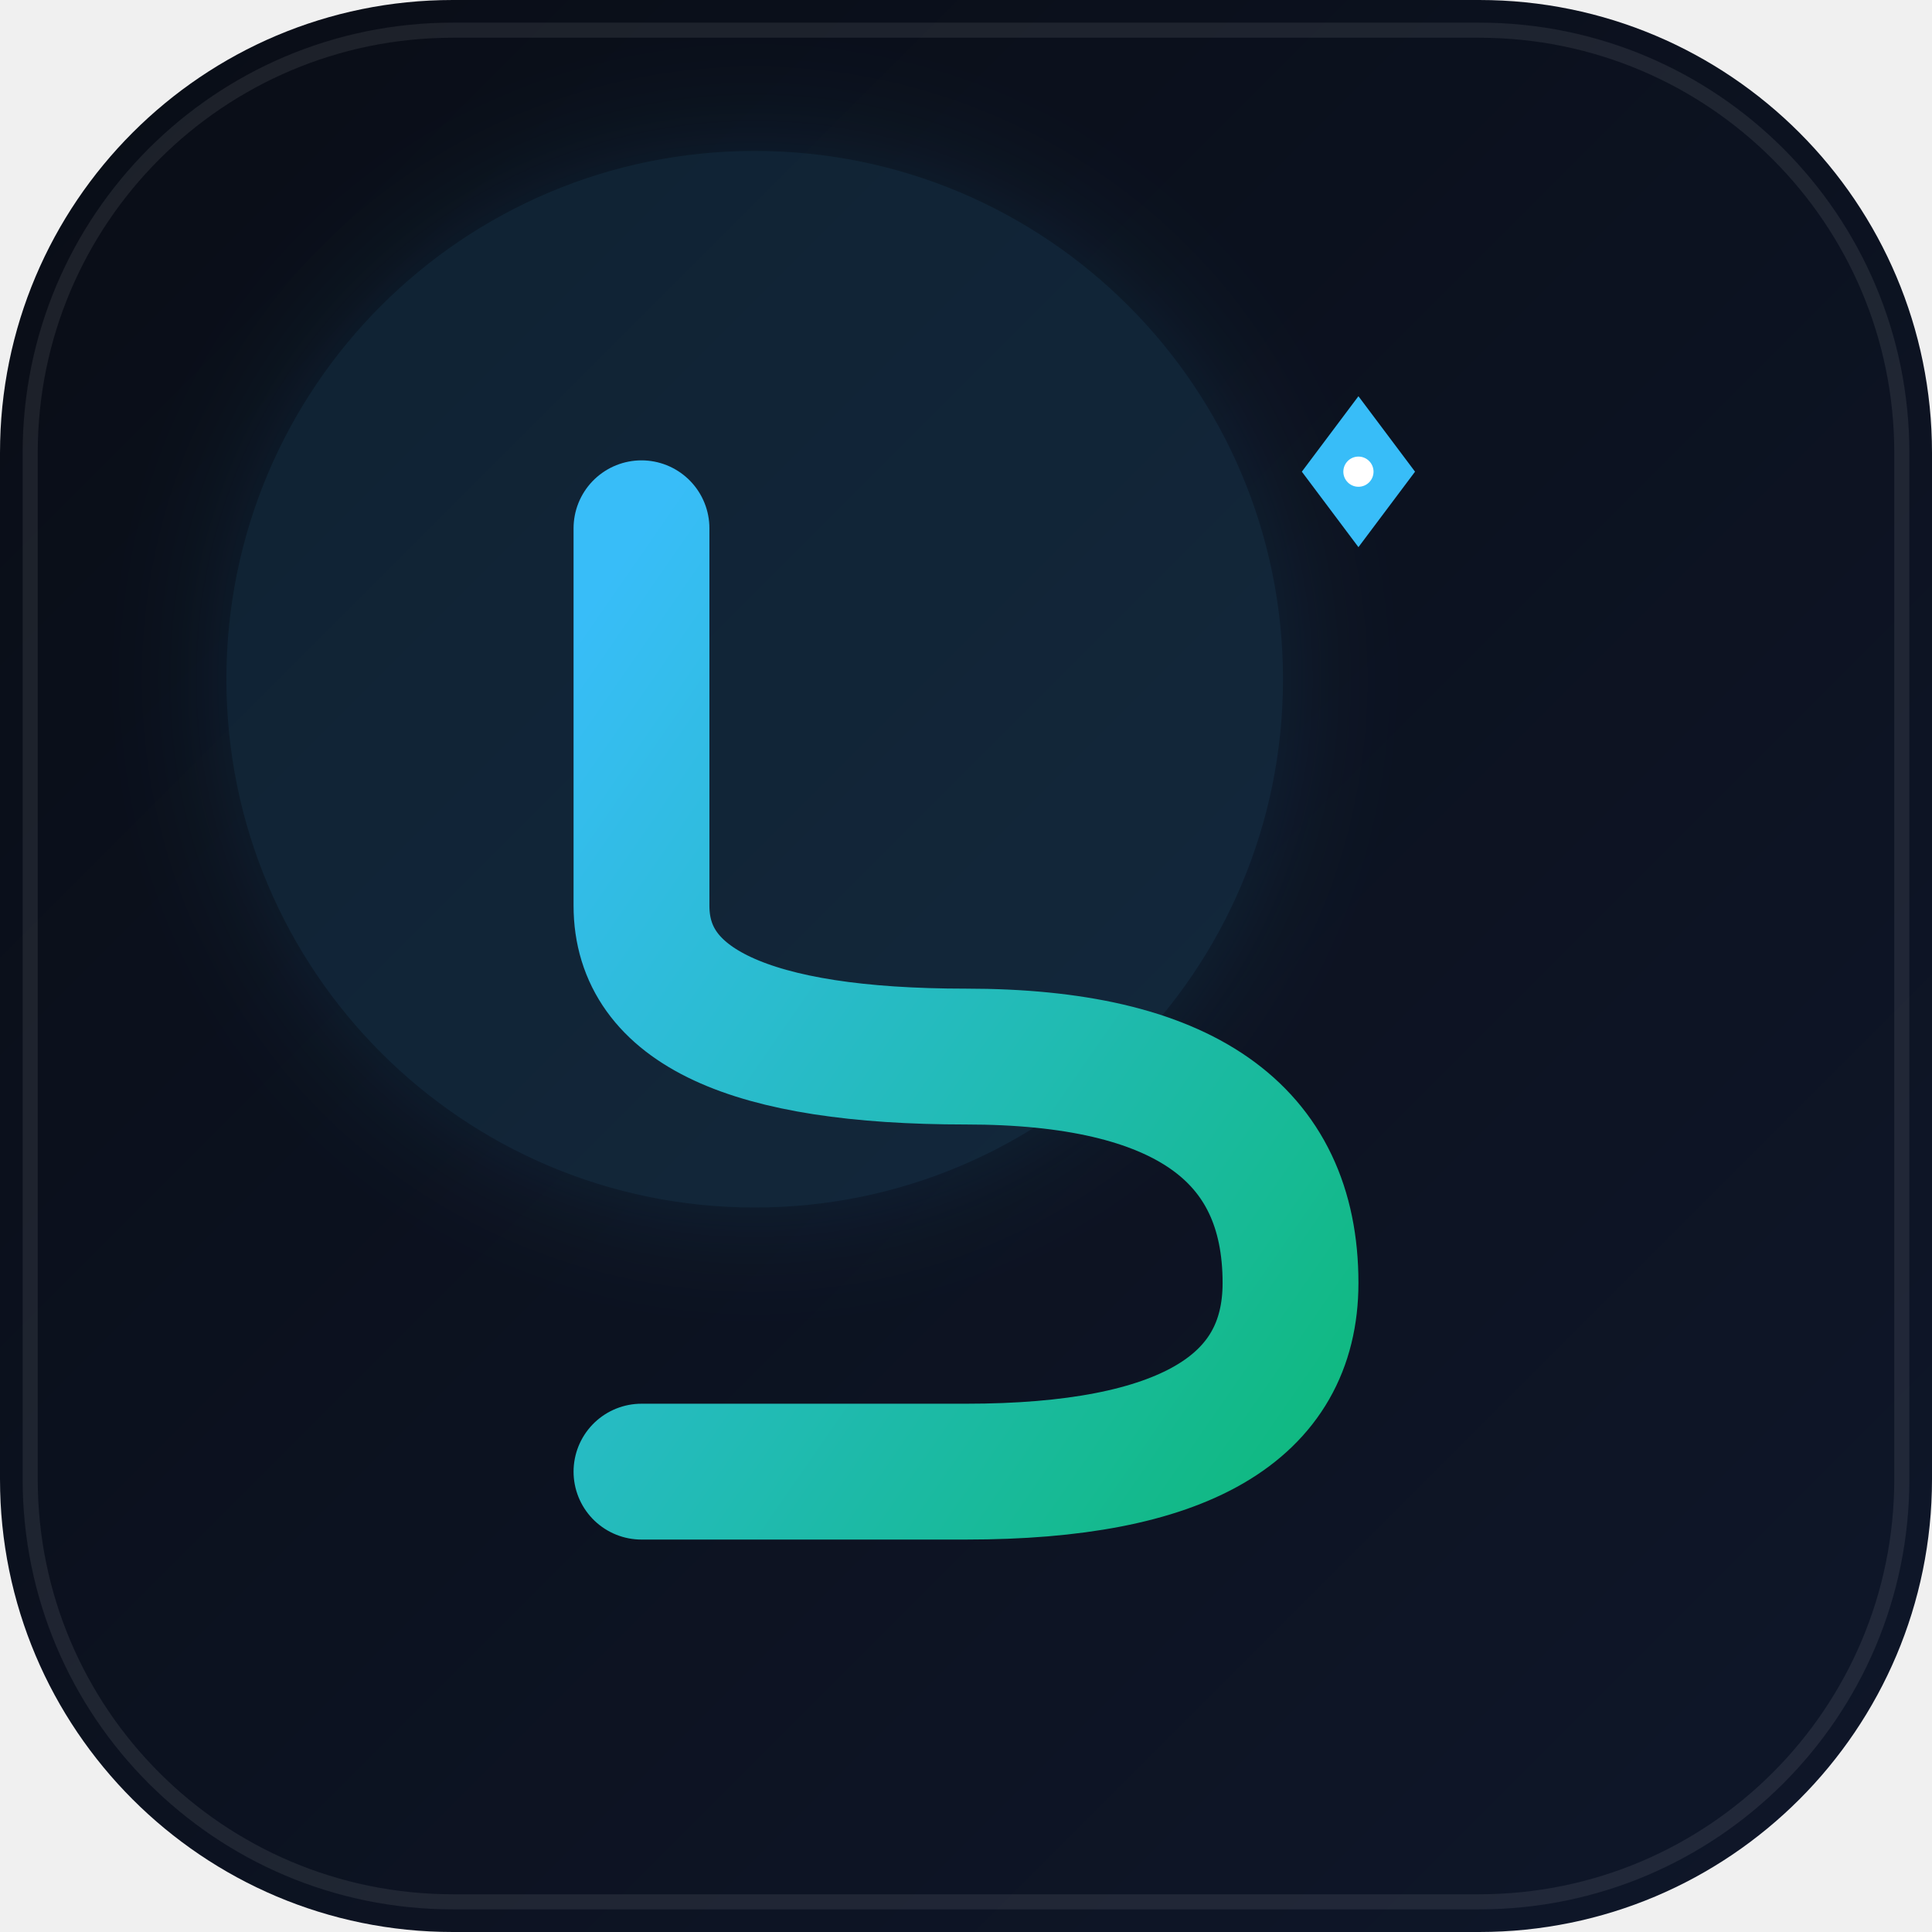
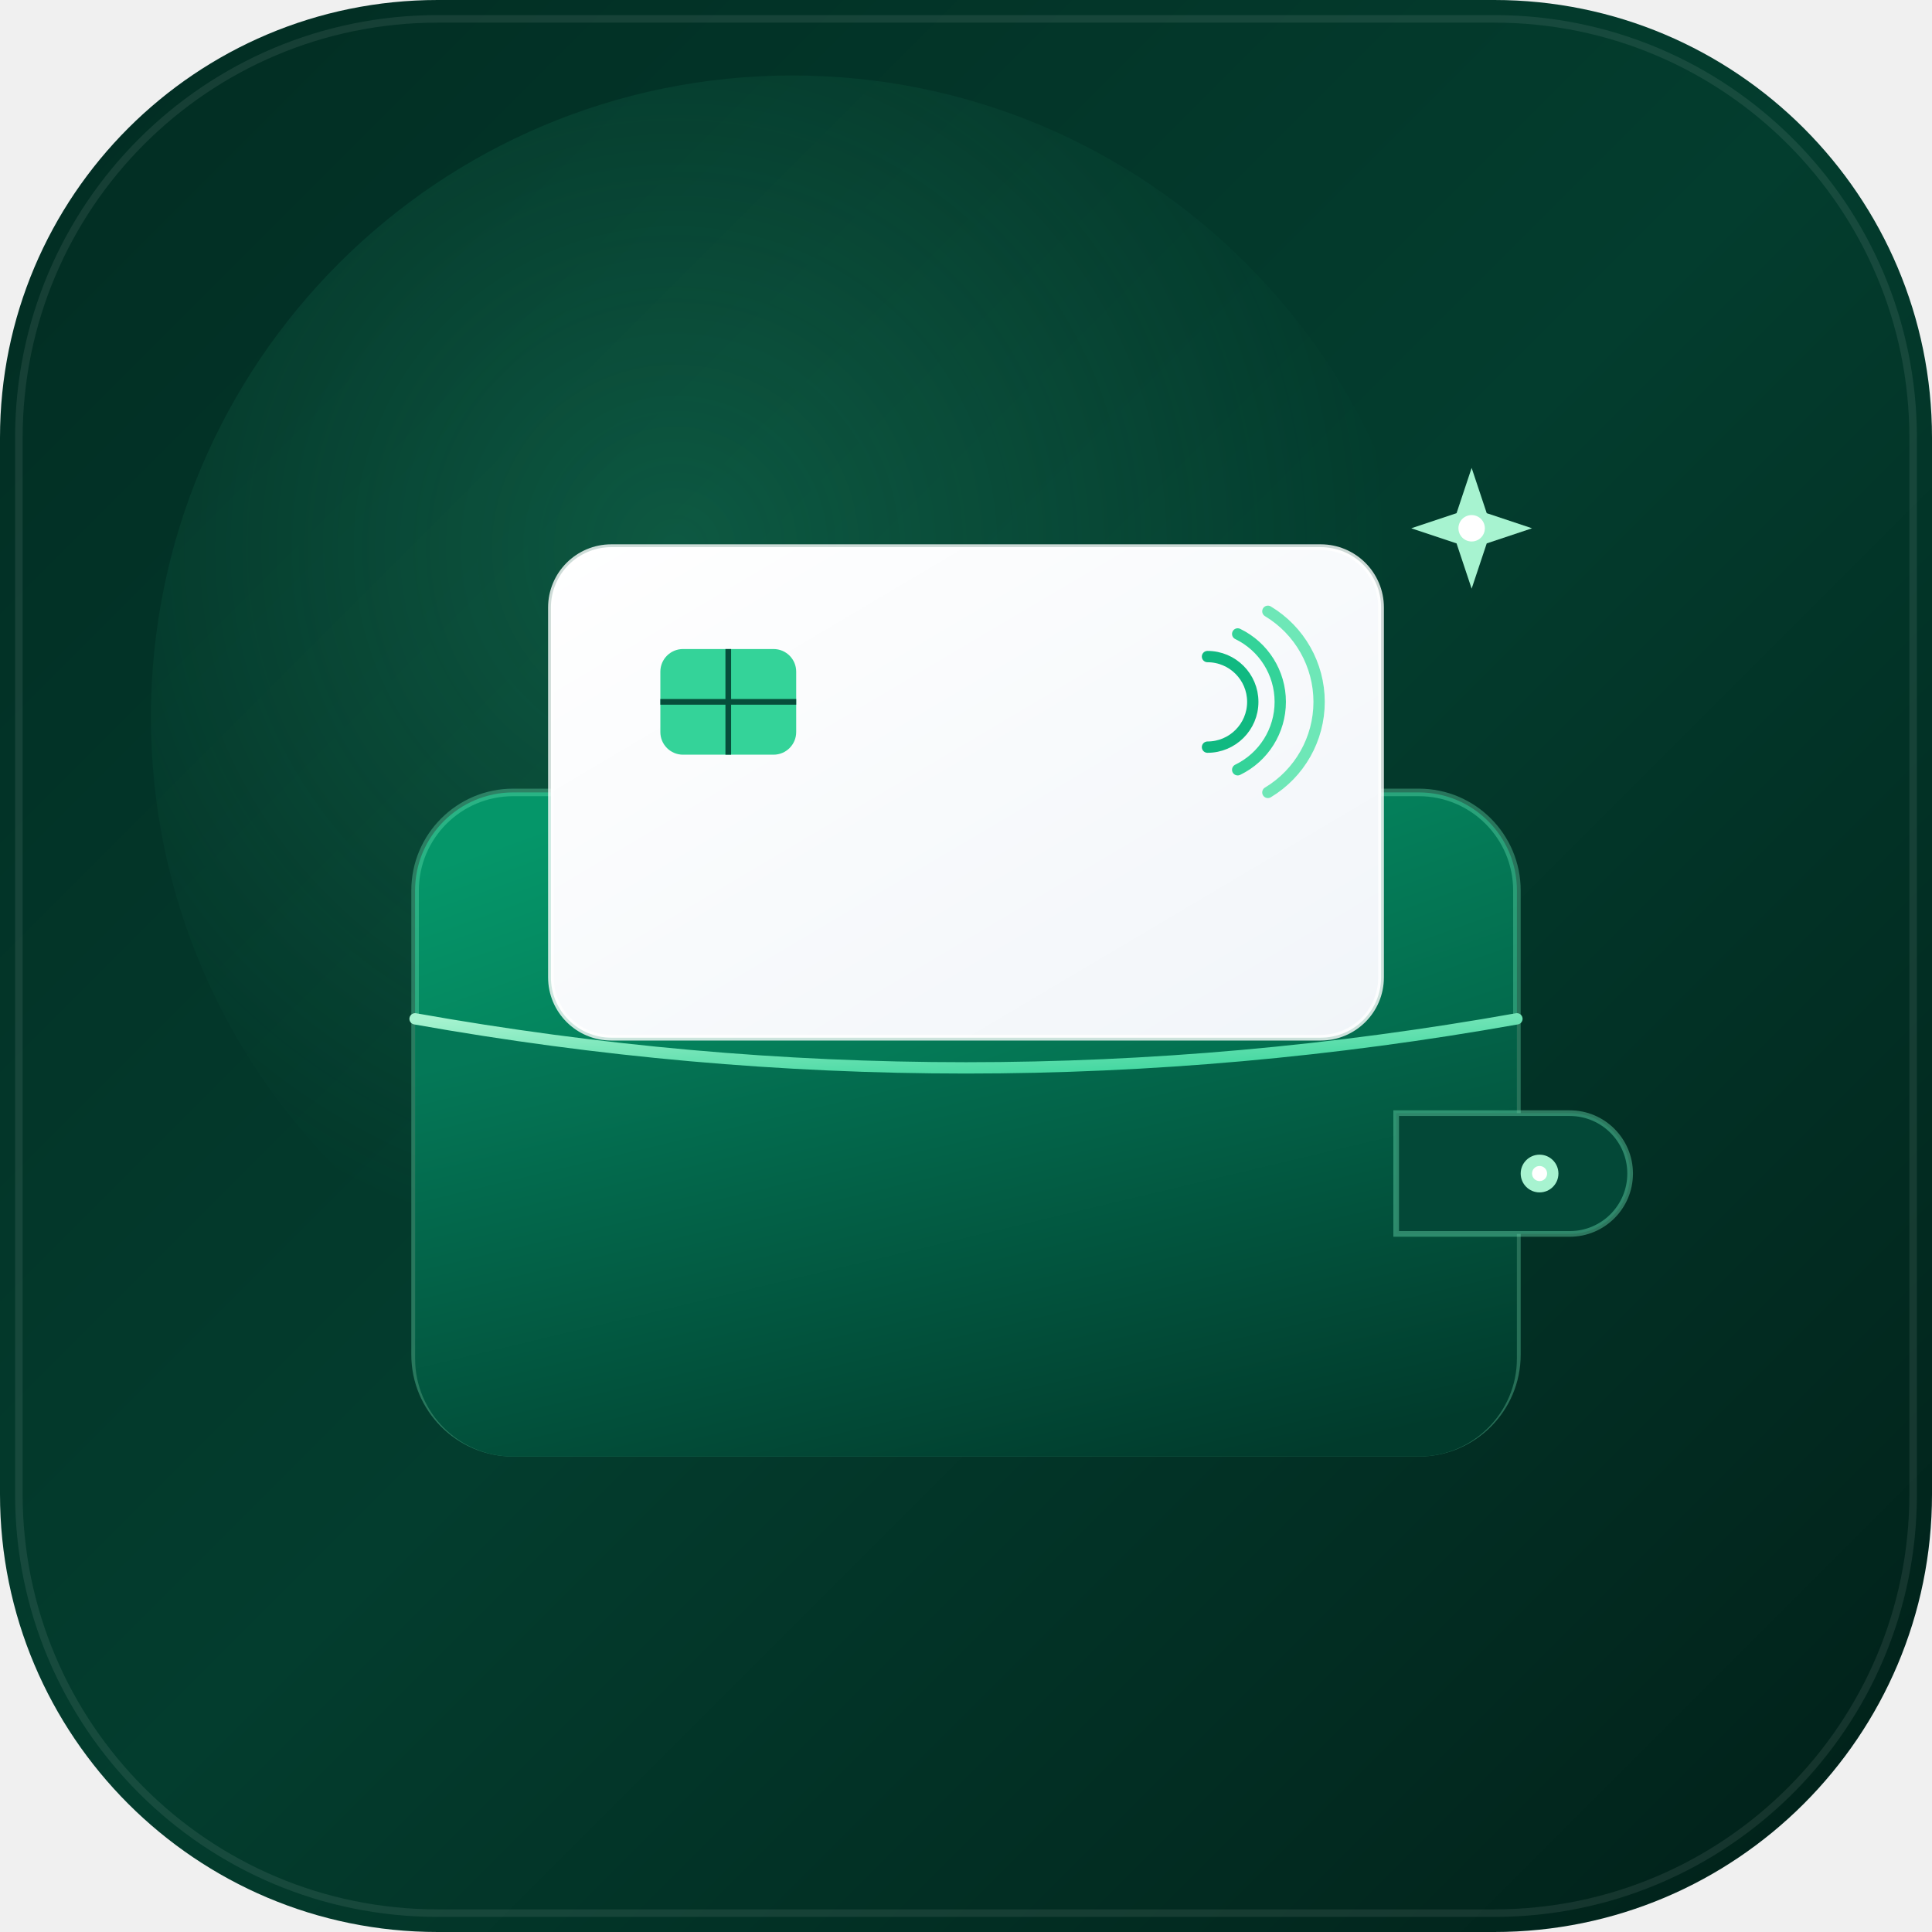
<svg xmlns="http://www.w3.org/2000/svg" viewBox="0 0 512 512">
  <defs>
    <linearGradient id="bgGrad" x1="0%" y1="0%" x2="100%" y2="100%">
-       <stop offset="0%" stop-color="#090d16" />
-       <stop offset="100%" stop-color="#0f172a" />
+       <stop offset="0%" stop-color="#022c22" />
+       <stop offset="50%" stop-color="#033d2e" />
+       <stop offset="100%" stop-color="#011f18" />
+     </linearGradient>
+     <linearGradient id="walletGrad" x1="20%" y1="0%" x2="80%" y2="100%">
+       <stop offset="0%" stop-color="#059669" />
+       <stop offset="100%" stop-color="#024e3a" />
+     </linearGradient>
+     <linearGradient id="pocketGrad" x1="20%" y1="0%" x2="80%" y2="100%">
+       <stop offset="0%" stop-color="#047857" />
+       <stop offset="100%" stop-color="#013b2c" />
+     </linearGradient>
+     <linearGradient id="cardGrad" x1="0%" y1="0%" x2="100%" y2="100%">
+       <stop offset="0%" stop-color="#ffffff" />
+       <stop offset="100%" stop-color="#f1f5f9" />
+     </linearGradient>
+     <linearGradient id="mintAccent" x1="0%" y1="0%" x2="100%" y2="100%">
+       <stop offset="0%" stop-color="#a7f3d0" />
+       <stop offset="100%" stop-color="#34d399" />
    </linearGradient>
    <linearGradient id="brandGrad" x1="0%" y1="0%" x2="100%" y2="100%">
-       <stop offset="0%" stop-color="#38bdf8" />
-       <stop offset="100%" stop-color="#10b981" />
+       <stop offset="0%" stop-color="#34d399" />
+       <stop offset="100%" stop-color="#059669" />
    </linearGradient>
-     <filter id="glow" x="-20%" y="-20%" width="140%" height="140%">
-       <feGaussianBlur stdDeviation="16" result="blur" />
-       <feComposite in="SourceGraphic" in2="blur" operator="over" />
-     </filter>
+     <radialGradient id="glowMint" cx="41%" cy="37%" r="55%">
+       <stop offset="0%" stop-color="#34d399" stop-opacity="0.22" />
+       <stop offset="100%" stop-color="#34d399" stop-opacity="0" />
+     </radialGradient>
  </defs>
-   <rect width="512" height="512" rx="120" fill="url(#bgGrad)" />
-   <rect x="8" y="8" width="496" height="496" rx="112" fill="none" stroke="rgba(255,255,255,0.08)" stroke-width="4" />
-   <circle cx="200" cy="180" r="140" fill="#38bdf8" opacity="0.12" filter="url(#glow)" />
-   <g fill="none" stroke="url(#brandGrad)" stroke-width="36" stroke-linecap="round" stroke-linejoin="round">
-     <line x1="160" y1="140" x2="352" y2="140" />
-     <line x1="160" y1="200" x2="310" y2="200" />
-     <path d="M 170 140 L 170 240 Q 170 280 256 280 Q 342 280 342 340 Q 342 390 256 390 L 170 390" />
+   <rect width="512" height="512" rx="116" fill="url(#bgGrad)" />
+   <rect x="5" y="5" width="502" height="502" rx="111" fill="none" stroke="rgba(255,255,255,0.08)" stroke-width="2" />
+   <circle cx="210" cy="190" r="170" fill="url(#glowMint)" />
+   <rect x="110" y="210" width="292" height="175" rx="26" fill="url(#walletGrad)" />
+   <rect x="110" y="210" width="292" height="175" rx="26" fill="none" stroke="rgba(110,231,183,0.35)" stroke-width="2" />
+   <rect x="146" y="145" width="220" height="130" rx="16" fill="url(#cardGrad)" />
+   <rect x="146" y="145" width="220" height="130" rx="16" fill="none" stroke="rgba(255,255,255,0.8)" stroke-width="1.5" />
+   <rect x="175" y="172" width="36" height="28" rx="6" fill="#34d399" />
+   <line x1="175" y1="186" x2="211" y2="186" stroke="#064e3b" stroke-width="1.5" />
+   <line x1="193" y1="172" x2="193" y2="200" stroke="#064e3b" stroke-width="1.5" />
+   <path d="M 320 174 A 12 12 0 0 1 320 198" fill="none" stroke="#10b981" stroke-width="3" stroke-linecap="round" />
+   <path d="M 328 168 A 20 20 0 0 1 328 204" fill="none" stroke="#34d399" stroke-width="3" stroke-linecap="round" />
+   <path d="M 336 162 A 28 28 0 0 1 336 210" fill="none" stroke="#6ee7b7" stroke-width="3" stroke-linecap="round" />
+   <path d="M 110 270 Q 256 296 402 270 L 402 360 A 26 26 0 0 1 376 386 L 136 386 A 26 26 0 0 1 110 360 Z" fill="url(#pocketGrad)" />
+   <path d="M 110 270 Q 256 296 402 270" fill="none" stroke="url(#mintAccent)" stroke-width="3" stroke-linecap="round" />
+   <path d="M 370 295 L 416 295 A 16 16 0 0 1 416 327 L 370 327 Z" fill="#034837" stroke="rgba(110,231,183,0.4)" stroke-width="1.5" />
+   <circle cx="408" cy="311" r="5" fill="#a7f3d0" />
+   <circle cx="408" cy="311" r="2" fill="#ffffff" />
+   <g transform="translate(390, 140)">
+     <polygon points="0,-16 4,-4 16,0 4,4 0,16 -4,4 -16,0 -4,-4" fill="#a7f3d0" />
+     <circle cx="0" cy="0" r="3.5" fill="#ffffff" />
  </g>
-   <polygon points="360,105 375,125 360,145 345,125" fill="#38bdf8" />
-   <circle cx="360" cy="125" r="4" fill="#ffffff" />
</svg>
